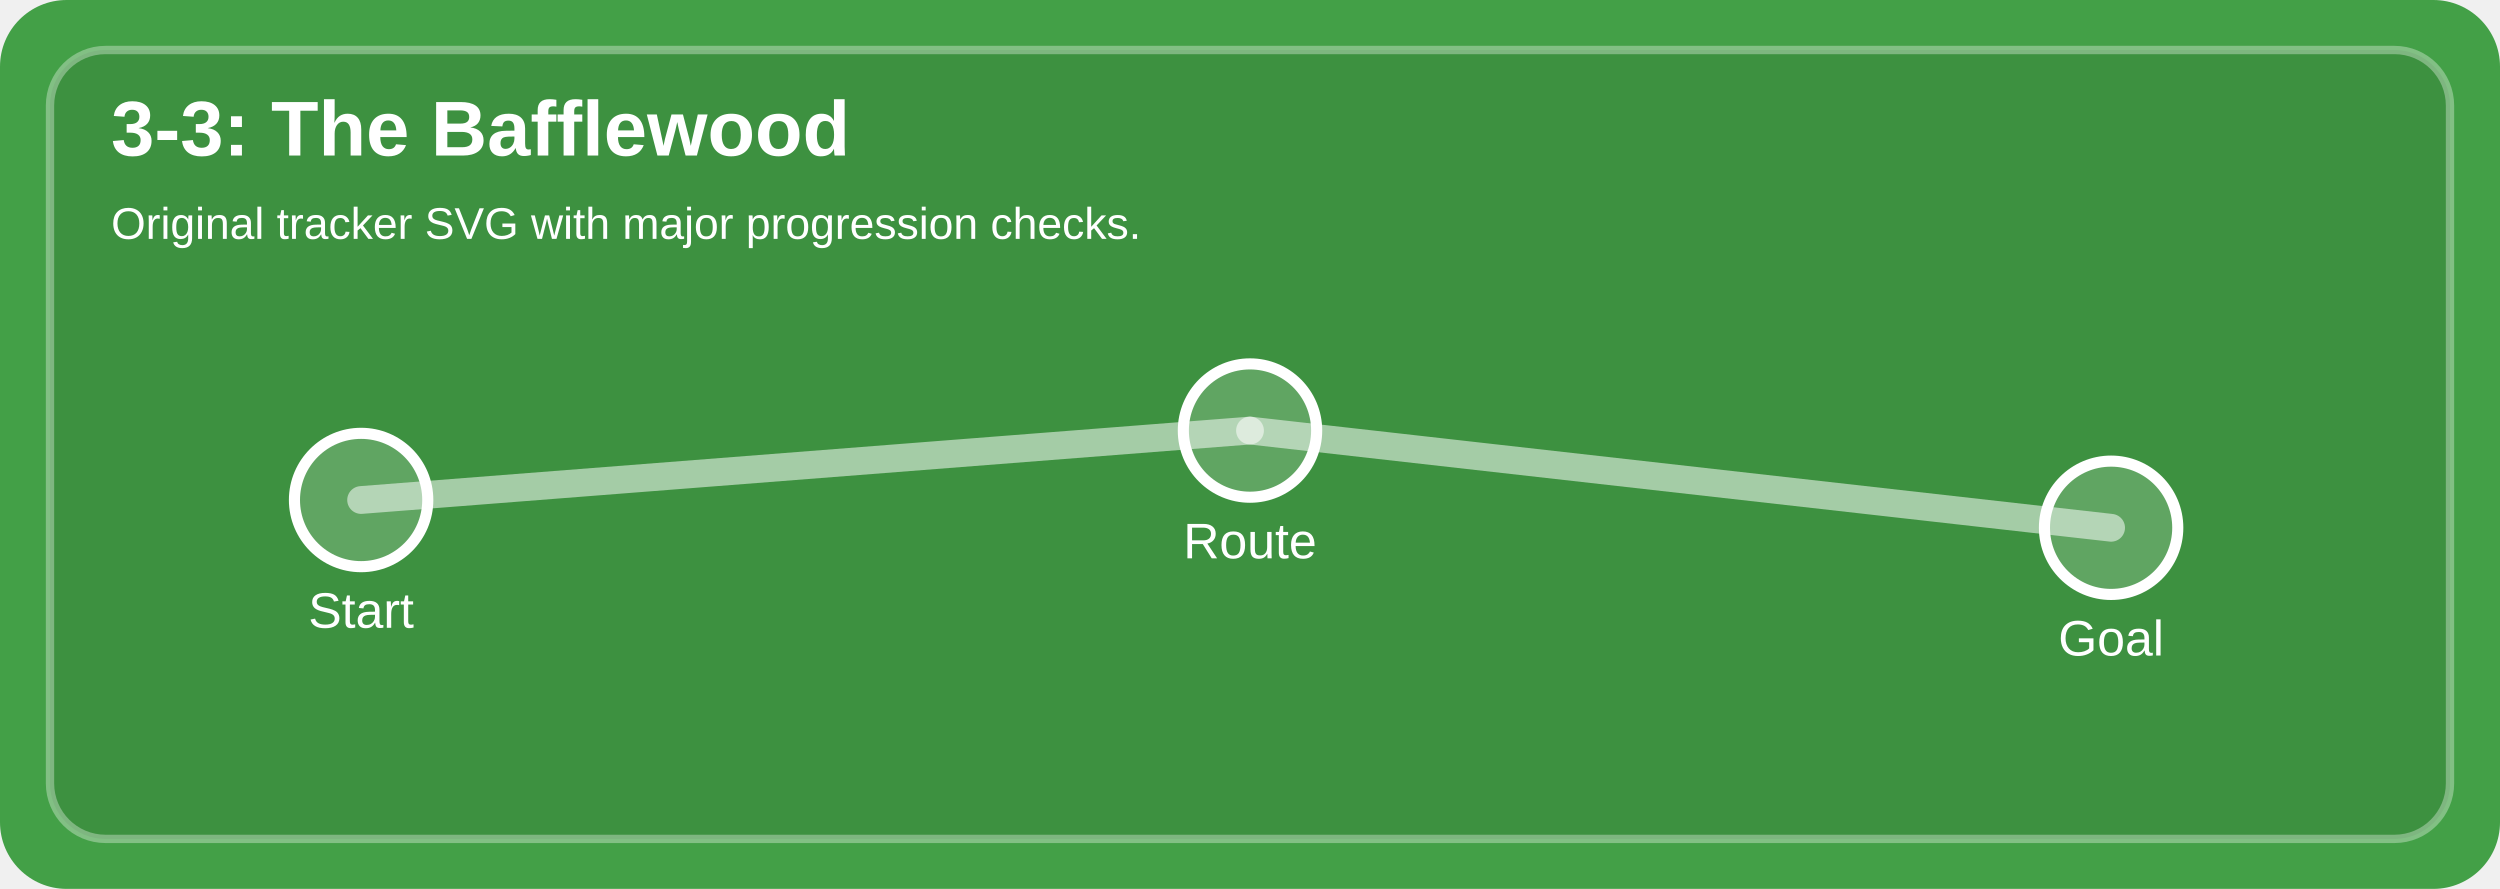
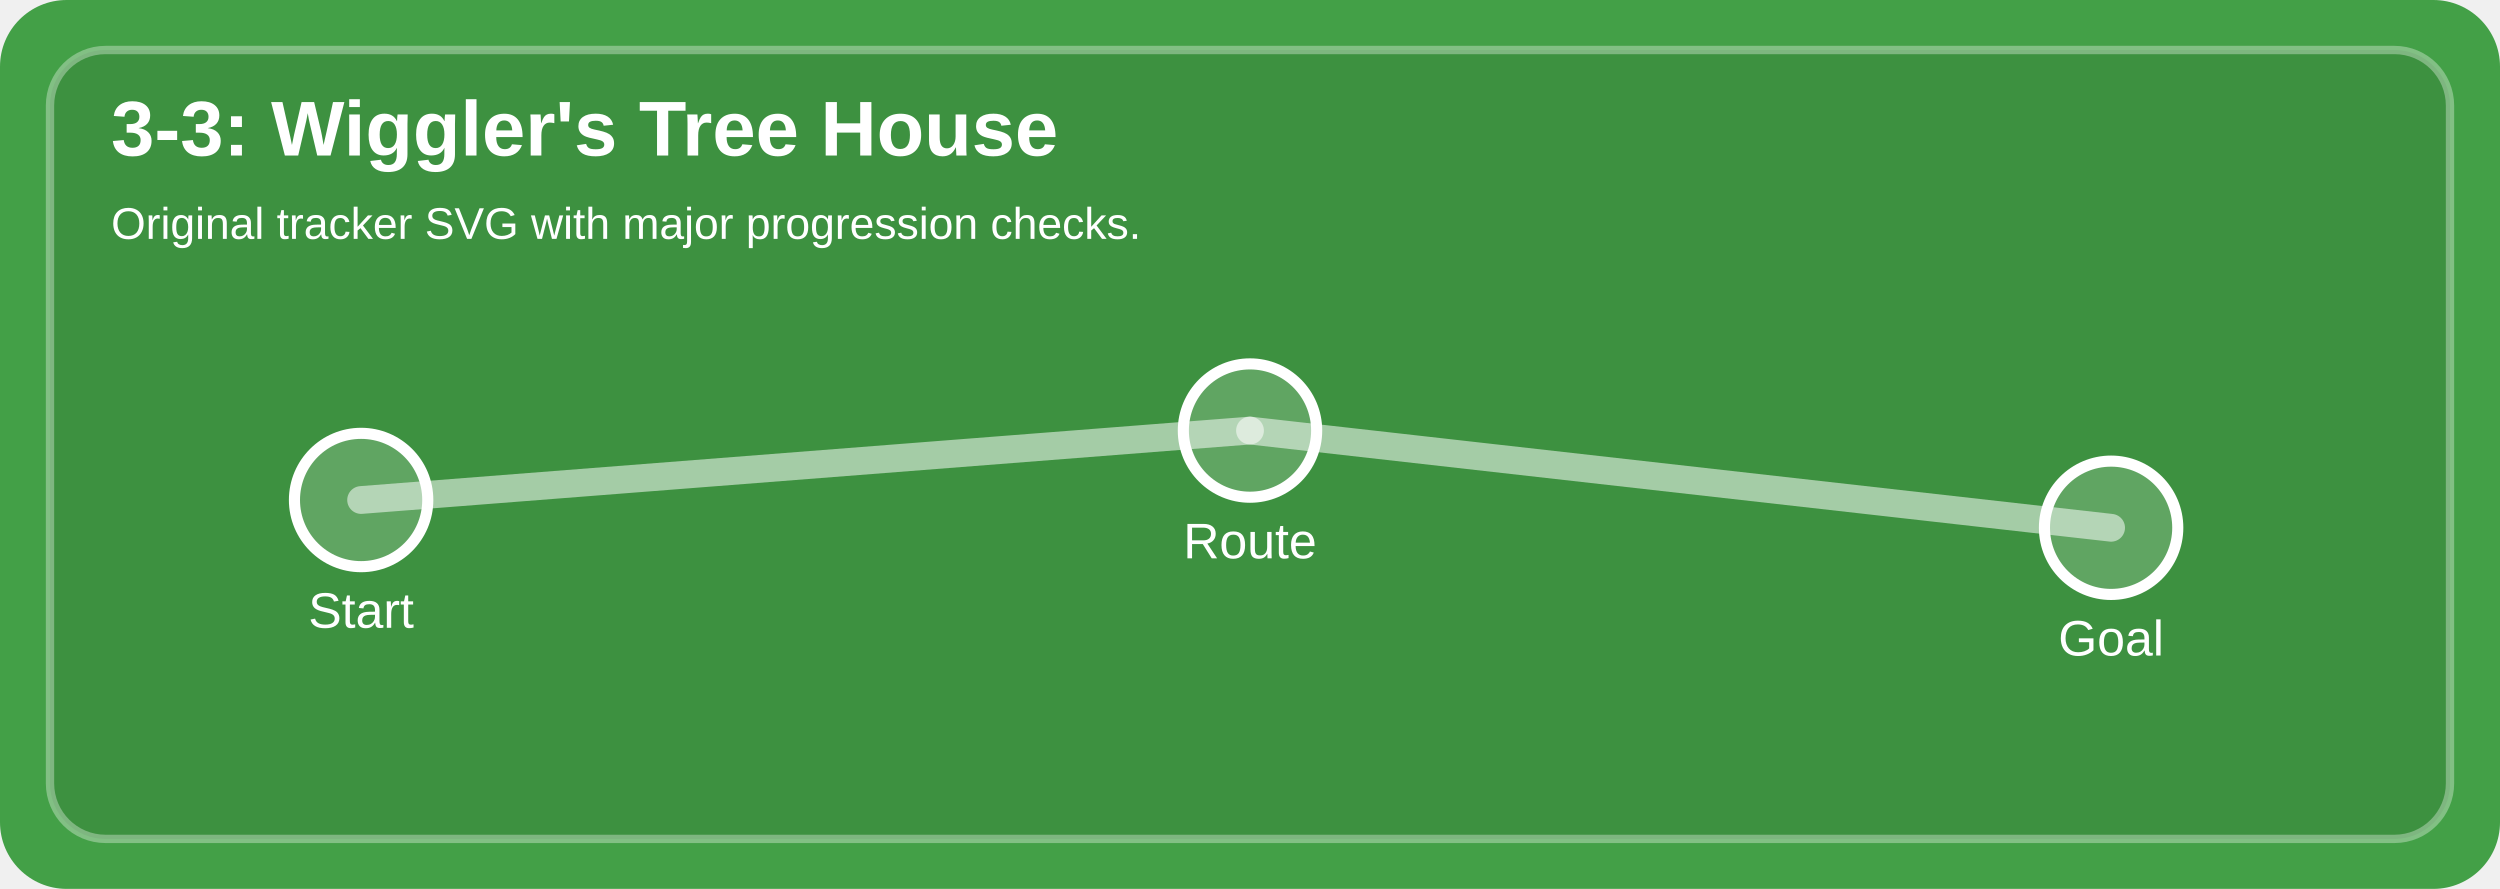
<svg xmlns="http://www.w3.org/2000/svg" width="900" height="320" viewBox="0 0 900 320">
  <rect width="900" height="320" rx="24" fill="#43a047" />
  <rect x="18" y="18" width="864" height="284" rx="20" fill="#00000018" stroke="#ffffff55" stroke-width="3" />
-   <text x="40" y="56" font-family="Arial, sans-serif" font-size="28" font-weight="700" fill="#fff">3-3: The Bafflewood</text>
+   <text x="40" y="56" font-family="Arial, sans-serif" font-size="28" font-weight="700" fill="#fff">3-3: Wiggler's Tree House</text>
  <text x="40" y="86" font-family="Arial, sans-serif" font-size="16" fill="#fff">Original tracker SVG with major progression checks.</text>
  <line x1="130" y1="180" x2="450" y2="155" stroke="#ffffff88" stroke-width="10" stroke-linecap="round" />
  <line x1="450" y1="155" x2="760" y2="190" stroke="#ffffff88" stroke-width="10" stroke-linecap="round" />
  <circle cx="130" cy="180" r="24" fill="#fff" fill-opacity="0.18" stroke="#fff" stroke-width="4" />
  <circle cx="450" cy="155" r="24" fill="#fff" fill-opacity="0.18" stroke="#fff" stroke-width="4" />
  <circle cx="760" cy="190" r="24" fill="#fff" fill-opacity="0.18" stroke="#fff" stroke-width="4" />
  <text x="130" y="226" text-anchor="middle" font-family="Arial, sans-serif" font-size="18" fill="#fff">Start</text>
  <text x="450" y="201" text-anchor="middle" font-family="Arial, sans-serif" font-size="18" fill="#fff">Route</text>
  <text x="760" y="236" text-anchor="middle" font-family="Arial, sans-serif" font-size="18" fill="#fff">Goal</text>
</svg>
